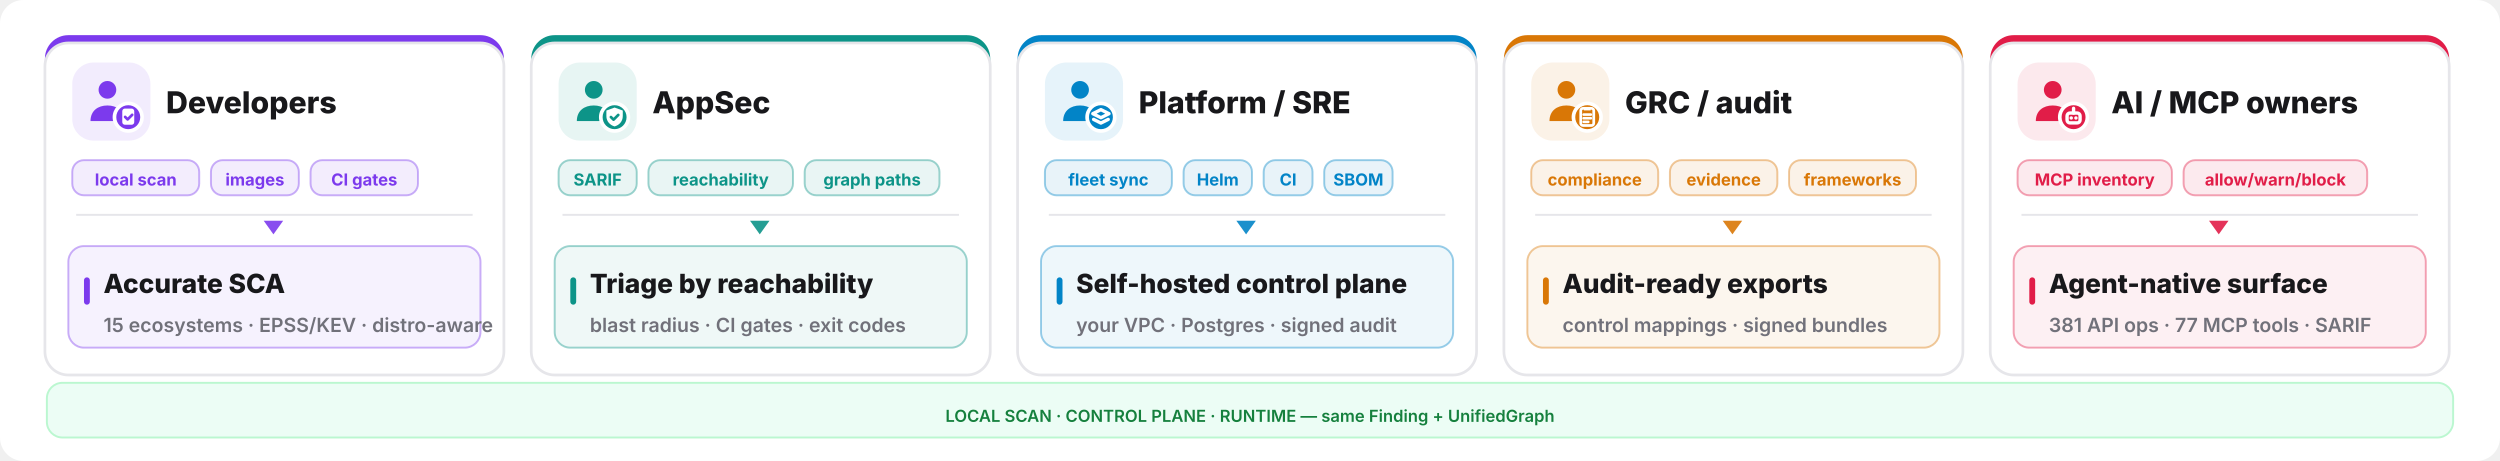
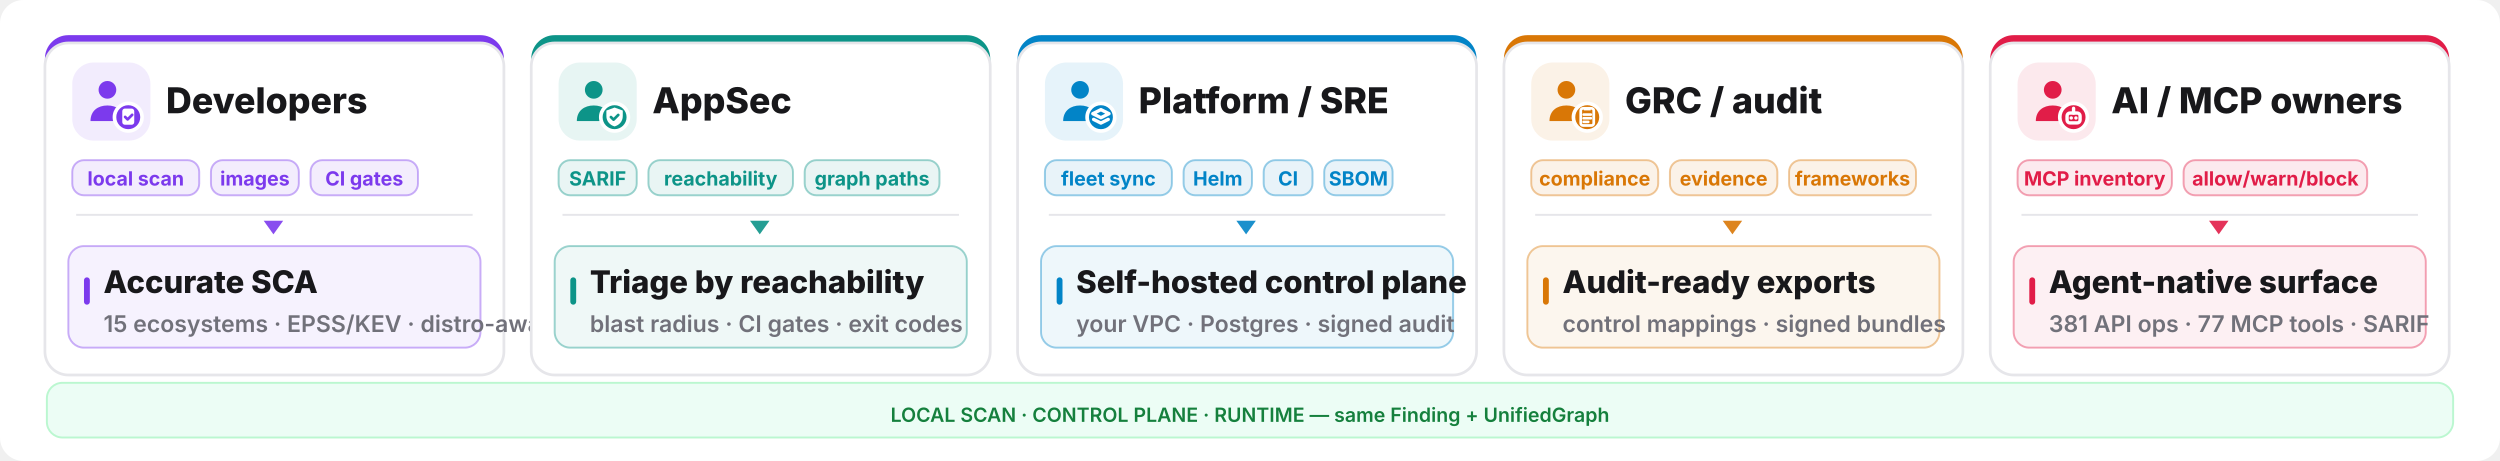
<svg xmlns="http://www.w3.org/2000/svg" width="1280" height="236" viewBox="0 0 1280 236" fill="none">
  <rect width="1280" height="236" rx="12" fill="#ffffff" />
  <rect x="23" y="18" width="235" height="174" rx="12" fill="#7c3aed" />
  <rect x="23" y="22" width="235" height="170" rx="12" fill="#ffffff" stroke="#e6e6ea" stroke-width="1.4" />
  <rect x="37" y="32" width="40" height="40" rx="11" fill="#7c3aed" opacity="0.10" />
  <g transform="translate(41,36) scale(1.333333)">
    <circle cx="10.5" cy="7.5" r="3.4" fill="#7c3aed" />
    <path d="M4 19.5c0-4 2.9-6 6.5-6s6.5 2 6.5 6z" fill="#7c3aed" />
    <circle cx="18.5" cy="18" r="6" fill="#ffffff" />
    <circle cx="18.5" cy="18" r="4.6" fill="#7c3aed" />
    <g fill="none" stroke="#ffffff" stroke-width="1.3" stroke-linecap="round" stroke-linejoin="round">
      <rect x="16.2" y="14.7" width="4.6" height="6.2" rx="1" fill="#ffffff" stroke="none" />
      <path d="M17.3 17.9l.95.95 1.75-1.75" stroke="#7c3aed" stroke-width="1.05" />
    </g>
  </g>
-   <text x="85" y="58" font-family="Inter,system-ui,sans-serif" font-size="15.5" font-weight="800" fill="#18181b">Developers</text>
+   <text x="85" y="58" font-family="Inter,system-ui,sans-serif" font-size="18.29" font-weight="800" fill="#18181b">Developers</text>
  <rect x="37" y="82" width="65" height="18" rx="6" fill="#7c3aed" fill-opacity="0.09" stroke="#7c3aed" stroke-opacity="0.4" />
-   <text x="69.5" y="95" text-anchor="middle" font-family="Inter,system-ui,sans-serif" font-size="8.5" font-weight="700" fill="#7c3aed">local scan</text>
+   <text x="69.5" y="95" text-anchor="middle" font-family="Inter,system-ui,sans-serif" font-size="10.03" font-weight="700" fill="#7c3aed">local scan</text>
  <rect x="108" y="82" width="45" height="18" rx="6" fill="#7c3aed" fill-opacity="0.09" stroke="#7c3aed" stroke-opacity="0.4" />
-   <text x="130.5" y="95" text-anchor="middle" font-family="Inter,system-ui,sans-serif" font-size="8.5" font-weight="700" fill="#7c3aed">images</text>
+   <text x="130.5" y="95" text-anchor="middle" font-family="Inter,system-ui,sans-serif" font-size="10.03" font-weight="700" fill="#7c3aed">images</text>
  <rect x="159" y="82" width="55" height="18" rx="6" fill="#7c3aed" fill-opacity="0.09" stroke="#7c3aed" stroke-opacity="0.4" />
-   <text x="186.5" y="95" text-anchor="middle" font-family="Inter,system-ui,sans-serif" font-size="8.5" font-weight="700" fill="#7c3aed">CI gates</text>
+   <text x="186.5" y="95" text-anchor="middle" font-family="Inter,system-ui,sans-serif" font-size="10.03" font-weight="700" fill="#7c3aed">CI gates</text>
  <line x1="39" y1="110" x2="242" y2="110" stroke="#e6e6ea" stroke-width="1" />
  <polygon points="140,120 135,113 145,113" fill="#7c3aed" opacity="0.9" />
  <rect x="35" y="126" width="211" height="52" rx="8" fill="#7c3aed" opacity="0.07" />
  <rect x="35" y="126" width="211" height="52" rx="8" fill="none" stroke="#7c3aed" opacity="0.4" />
  <rect x="43" y="142" width="3" height="14" rx="1.5" fill="#7c3aed" />
-   <text x="53" y="150" font-family="Inter,system-ui,sans-serif" font-size="13.5" font-weight="800" fill="#18181b">Accurate SCA</text>
-   <text x="53" y="170" font-family="Inter,system-ui,sans-serif" font-size="10" font-weight="600" fill="#71717a">15 ecosystems · EPSS/KEV · distro-aware</text>
+   <text x="53" y="150" font-family="Inter,system-ui,sans-serif" font-size="15.93" font-weight="800" fill="#18181b">Accurate SCA</text>
+   <text x="53" y="170" font-family="Inter,system-ui,sans-serif" font-size="11.8" font-weight="600" fill="#71717a">15 ecosystems · EPSS/KEV · distro-aware</text>
  <rect x="272" y="18" width="235" height="174" rx="12" fill="#0d9488" />
  <rect x="272" y="22" width="235" height="170" rx="12" fill="#ffffff" stroke="#e6e6ea" stroke-width="1.4" />
  <rect x="286" y="32" width="40" height="40" rx="11" fill="#0d9488" opacity="0.10" />
  <g transform="translate(290,36) scale(1.333333)">
    <circle cx="10.5" cy="7.5" r="3.4" fill="#0d9488" />
    <path d="M4 19.5c0-4 2.9-6 6.5-6s6.5 2 6.5 6z" fill="#0d9488" />
    <circle cx="18.5" cy="18" r="6" fill="#ffffff" />
    <circle cx="18.5" cy="18" r="4.6" fill="#0d9488" />
    <g fill="none" stroke="#ffffff" stroke-width="1.3" stroke-linecap="round" stroke-linejoin="round">
      <path d="M18.5 14.3l3.15 1.15v2.1c0 2.1-1.4 3.5-3.15 4-1.75-.5-3.15-1.9-3.15-4v-2.1z" fill="#ffffff" stroke="none" />
      <path d="M17.1 17.95l1 1 1.8-1.8" stroke="#0d9488" stroke-width="1.05" />
    </g>
  </g>
-   <text x="334" y="58" font-family="Inter,system-ui,sans-serif" font-size="15.5" font-weight="800" fill="#18181b">AppSec</text>
+   <text x="334" y="58" font-family="Inter,system-ui,sans-serif" font-size="18.29" font-weight="800" fill="#18181b">AppSec</text>
  <rect x="286" y="82" width="40" height="18" rx="6" fill="#0d9488" fill-opacity="0.09" stroke="#0d9488" stroke-opacity="0.4" />
-   <text x="306.0" y="95" text-anchor="middle" font-family="Inter,system-ui,sans-serif" font-size="8.5" font-weight="700" fill="#0d9488">SARIF</text>
+   <text x="306.0" y="95" text-anchor="middle" font-family="Inter,system-ui,sans-serif" font-size="10.03" font-weight="700" fill="#0d9488">SARIF</text>
  <rect x="332" y="82" width="74" height="18" rx="6" fill="#0d9488" fill-opacity="0.09" stroke="#0d9488" stroke-opacity="0.4" />
-   <text x="369.0" y="95" text-anchor="middle" font-family="Inter,system-ui,sans-serif" font-size="8.5" font-weight="700" fill="#0d9488">reachability</text>
+   <text x="369.0" y="95" text-anchor="middle" font-family="Inter,system-ui,sans-serif" font-size="10.03" font-weight="700" fill="#0d9488">reachability</text>
  <rect x="412" y="82" width="69" height="18" rx="6" fill="#0d9488" fill-opacity="0.09" stroke="#0d9488" stroke-opacity="0.4" />
-   <text x="446.5" y="95" text-anchor="middle" font-family="Inter,system-ui,sans-serif" font-size="8.5" font-weight="700" fill="#0d9488">graph paths</text>
+   <text x="446.5" y="95" text-anchor="middle" font-family="Inter,system-ui,sans-serif" font-size="10.03" font-weight="700" fill="#0d9488">graph paths</text>
  <line x1="288" y1="110" x2="491" y2="110" stroke="#e6e6ea" stroke-width="1" />
  <polygon points="389,120 384,113 394,113" fill="#0d9488" opacity="0.9" />
  <rect x="284" y="126" width="211" height="52" rx="8" fill="#0d9488" opacity="0.07" />
  <rect x="284" y="126" width="211" height="52" rx="8" fill="none" stroke="#0d9488" opacity="0.4" />
  <rect x="292" y="142" width="3" height="14" rx="1.5" fill="#0d9488" />
-   <text x="302" y="150" font-family="Inter,system-ui,sans-serif" font-size="13.5" font-weight="800" fill="#18181b">Triage by reachability</text>
-   <text x="302" y="170" font-family="Inter,system-ui,sans-serif" font-size="10" font-weight="600" fill="#71717a">blast radius · CI gates · exit codes</text>
+   <text x="302" y="150" font-family="Inter,system-ui,sans-serif" font-size="15.93" font-weight="800" fill="#18181b">Triage by reachability</text>
+   <text x="302" y="170" font-family="Inter,system-ui,sans-serif" font-size="11.8" font-weight="600" fill="#71717a">blast radius · CI gates · exit codes</text>
  <rect x="521" y="18" width="235" height="174" rx="12" fill="#0284c7" />
  <rect x="521" y="22" width="235" height="170" rx="12" fill="#ffffff" stroke="#e6e6ea" stroke-width="1.4" />
  <rect x="535" y="32" width="40" height="40" rx="11" fill="#0284c7" opacity="0.10" />
  <g transform="translate(539,36) scale(1.333333)">
    <circle cx="10.5" cy="7.5" r="3.4" fill="#0284c7" />
    <path d="M4 19.5c0-4 2.9-6 6.5-6s6.5 2 6.5 6z" fill="#0284c7" />
    <circle cx="18.5" cy="18" r="6" fill="#ffffff" />
    <circle cx="18.5" cy="18" r="4.6" fill="#0284c7" />
    <g fill="none" stroke="#ffffff" stroke-width="1.3" stroke-linecap="round" stroke-linejoin="round">
      <path d="M18.5 15.1l3.1 1.55-3.1 1.55-3.1-1.55z" />
      <path d="M15.7 18.85l2.8 1.4 2.8-1.4" />
    </g>
  </g>
-   <text x="583" y="58" font-family="Inter,system-ui,sans-serif" font-size="15.5" font-weight="800" fill="#18181b">Platform / SRE</text>
+   <text x="583" y="58" font-family="Inter,system-ui,sans-serif" font-size="18.29" font-weight="800" fill="#18181b">Platform / SRE</text>
  <rect x="535" y="82" width="65" height="18" rx="6" fill="#0284c7" fill-opacity="0.09" stroke="#0284c7" stroke-opacity="0.4" />
-   <text x="567.5" y="95" text-anchor="middle" font-family="Inter,system-ui,sans-serif" font-size="8.5" font-weight="700" fill="#0284c7">fleet sync</text>
+   <text x="567.5" y="95" text-anchor="middle" font-family="Inter,system-ui,sans-serif" font-size="10.03" font-weight="700" fill="#0284c7">fleet sync</text>
  <rect x="606" y="82" width="35" height="18" rx="6" fill="#0284c7" fill-opacity="0.09" stroke="#0284c7" stroke-opacity="0.4" />
-   <text x="623.5" y="95" text-anchor="middle" font-family="Inter,system-ui,sans-serif" font-size="8.5" font-weight="700" fill="#0284c7">Helm</text>
+   <text x="623.5" y="95" text-anchor="middle" font-family="Inter,system-ui,sans-serif" font-size="10.03" font-weight="700" fill="#0284c7">Helm</text>
  <rect x="647" y="82" width="25" height="18" rx="6" fill="#0284c7" fill-opacity="0.09" stroke="#0284c7" stroke-opacity="0.4" />
-   <text x="659.5" y="95" text-anchor="middle" font-family="Inter,system-ui,sans-serif" font-size="8.5" font-weight="700" fill="#0284c7">CI</text>
+   <text x="659.5" y="95" text-anchor="middle" font-family="Inter,system-ui,sans-serif" font-size="10.03" font-weight="700" fill="#0284c7">CI</text>
  <rect x="678" y="82" width="35" height="18" rx="6" fill="#0284c7" fill-opacity="0.09" stroke="#0284c7" stroke-opacity="0.4" />
-   <text x="695.5" y="95" text-anchor="middle" font-family="Inter,system-ui,sans-serif" font-size="8.5" font-weight="700" fill="#0284c7">SBOM</text>
+   <text x="695.5" y="95" text-anchor="middle" font-family="Inter,system-ui,sans-serif" font-size="10.03" font-weight="700" fill="#0284c7">SBOM</text>
  <line x1="537" y1="110" x2="740" y2="110" stroke="#e6e6ea" stroke-width="1" />
  <polygon points="638,120 633,113 643,113" fill="#0284c7" opacity="0.9" />
  <rect x="533" y="126" width="211" height="52" rx="8" fill="#0284c7" opacity="0.07" />
  <rect x="533" y="126" width="211" height="52" rx="8" fill="none" stroke="#0284c7" opacity="0.4" />
  <rect x="541" y="142" width="3" height="14" rx="1.5" fill="#0284c7" />
-   <text x="551" y="150" font-family="Inter,system-ui,sans-serif" font-size="13.5" font-weight="800" fill="#18181b">Self-hosted control plane</text>
-   <text x="551" y="170" font-family="Inter,system-ui,sans-serif" font-size="10" font-weight="600" fill="#71717a">your VPC · Postgres · signed audit</text>
+   <text x="551" y="150" font-family="Inter,system-ui,sans-serif" font-size="15.93" font-weight="800" fill="#18181b">Self-hosted control plane</text>
+   <text x="551" y="170" font-family="Inter,system-ui,sans-serif" font-size="11.8" font-weight="600" fill="#71717a">your VPC · Postgres · signed audit</text>
  <rect x="770" y="18" width="235" height="174" rx="12" fill="#d97706" />
  <rect x="770" y="22" width="235" height="170" rx="12" fill="#ffffff" stroke="#e6e6ea" stroke-width="1.4" />
  <rect x="784" y="32" width="40" height="40" rx="11" fill="#d97706" opacity="0.10" />
  <g transform="translate(788,36) scale(1.333333)">
    <circle cx="10.5" cy="7.5" r="3.4" fill="#d97706" />
    <path d="M4 19.5c0-4 2.9-6 6.5-6s6.5 2 6.5 6z" fill="#d97706" />
    <circle cx="18.5" cy="18" r="6" fill="#ffffff" />
    <circle cx="18.5" cy="18" r="4.6" fill="#d97706" />
    <g fill="none" stroke="#ffffff" stroke-width="1.3" stroke-linecap="round" stroke-linejoin="round">
      <rect x="16.0" y="14.6" width="5.0" height="6.6" rx="0.9" fill="none" stroke="#ffffff" stroke-width="1.05" />
      <path d="M17.2 14.2h2.6v1.2h-2.6z" fill="#ffffff" stroke="none" />
      <path d="M17.1 17.0h2.8 M17.1 18.4h2.8 M17.1 19.8h1.8" stroke="#ffffff" stroke-width="1.0" />
    </g>
  </g>
-   <text x="832" y="58" font-family="Inter,system-ui,sans-serif" font-size="15.5" font-weight="800" fill="#18181b">GRC / audit</text>
+   <text x="832" y="58" font-family="Inter,system-ui,sans-serif" font-size="18.29" font-weight="800" fill="#18181b">GRC / audit</text>
  <rect x="784" y="82" width="65" height="18" rx="6" fill="#d97706" fill-opacity="0.09" stroke="#d97706" stroke-opacity="0.4" />
-   <text x="816.5" y="95" text-anchor="middle" font-family="Inter,system-ui,sans-serif" font-size="8.5" font-weight="700" fill="#d97706">compliance</text>
+   <text x="816.5" y="95" text-anchor="middle" font-family="Inter,system-ui,sans-serif" font-size="10.03" font-weight="700" fill="#d97706">compliance</text>
  <rect x="855" y="82" width="55" height="18" rx="6" fill="#d97706" fill-opacity="0.09" stroke="#d97706" stroke-opacity="0.4" />
-   <text x="882.5" y="95" text-anchor="middle" font-family="Inter,system-ui,sans-serif" font-size="8.5" font-weight="700" fill="#d97706">evidence</text>
+   <text x="882.5" y="95" text-anchor="middle" font-family="Inter,system-ui,sans-serif" font-size="10.03" font-weight="700" fill="#d97706">evidence</text>
  <rect x="916" y="82" width="65" height="18" rx="6" fill="#d97706" fill-opacity="0.09" stroke="#d97706" stroke-opacity="0.4" />
-   <text x="948.5" y="95" text-anchor="middle" font-family="Inter,system-ui,sans-serif" font-size="8.5" font-weight="700" fill="#d97706">frameworks</text>
+   <text x="948.5" y="95" text-anchor="middle" font-family="Inter,system-ui,sans-serif" font-size="10.03" font-weight="700" fill="#d97706">frameworks</text>
  <line x1="786" y1="110" x2="989" y2="110" stroke="#e6e6ea" stroke-width="1" />
  <polygon points="887,120 882,113 892,113" fill="#d97706" opacity="0.9" />
  <rect x="782" y="126" width="211" height="52" rx="8" fill="#d97706" opacity="0.07" />
  <rect x="782" y="126" width="211" height="52" rx="8" fill="none" stroke="#d97706" opacity="0.4" />
  <rect x="790" y="142" width="3" height="14" rx="1.5" fill="#d97706" />
-   <text x="800" y="150" font-family="Inter,system-ui,sans-serif" font-size="13.5" font-weight="800" fill="#18181b">Audit-ready exports</text>
-   <text x="800" y="170" font-family="Inter,system-ui,sans-serif" font-size="10" font-weight="600" fill="#71717a">control mappings · signed bundles</text>
+   <text x="800" y="150" font-family="Inter,system-ui,sans-serif" font-size="15.93" font-weight="800" fill="#18181b">Audit-ready exports</text>
+   <text x="800" y="170" font-family="Inter,system-ui,sans-serif" font-size="11.8" font-weight="600" fill="#71717a">control mappings · signed bundles</text>
  <rect x="1019" y="18" width="235" height="174" rx="12" fill="#e11d48" />
  <rect x="1019" y="22" width="235" height="170" rx="12" fill="#ffffff" stroke="#e6e6ea" stroke-width="1.4" />
  <rect x="1033" y="32" width="40" height="40" rx="11" fill="#e11d48" opacity="0.10" />
  <g transform="translate(1037,36) scale(1.333333)">
    <circle cx="10.5" cy="7.5" r="3.4" fill="#e11d48" />
    <path d="M4 19.5c0-4 2.9-6 6.5-6s6.5 2 6.5 6z" fill="#e11d48" />
    <circle cx="18.5" cy="18" r="6" fill="#ffffff" />
    <circle cx="18.5" cy="18" r="4.6" fill="#e11d48" />
    <g fill="none" stroke="#ffffff" stroke-width="1.3" stroke-linecap="round" stroke-linejoin="round">
      <rect x="16" y="16.4" width="5" height="3.8" rx="1.1" />
      <path d="M17.6 18.3h.01 M19.4 18.3h.01 M18.5 14.6v1.8" />
    </g>
  </g>
-   <text x="1081" y="58" font-family="Inter,system-ui,sans-serif" font-size="15.5" font-weight="800" fill="#18181b">AI / MCP owners</text>
+   <text x="1081" y="58" font-family="Inter,system-ui,sans-serif" font-size="18.29" font-weight="800" fill="#18181b">AI / MCP owners</text>
  <rect x="1033" y="82" width="79" height="18" rx="6" fill="#e11d48" fill-opacity="0.09" stroke="#e11d48" stroke-opacity="0.4" />
-   <text x="1072.5" y="95" text-anchor="middle" font-family="Inter,system-ui,sans-serif" font-size="8.5" font-weight="700" fill="#e11d48">MCP inventory</text>
+   <text x="1072.5" y="95" text-anchor="middle" font-family="Inter,system-ui,sans-serif" font-size="10.03" font-weight="700" fill="#e11d48">MCP inventory</text>
  <rect x="1118" y="82" width="94" height="18" rx="6" fill="#e11d48" fill-opacity="0.09" stroke="#e11d48" stroke-opacity="0.4" />
-   <text x="1165.0" y="95" text-anchor="middle" font-family="Inter,system-ui,sans-serif" font-size="8.5" font-weight="700" fill="#e11d48">allow/warn/block</text>
+   <text x="1165.0" y="95" text-anchor="middle" font-family="Inter,system-ui,sans-serif" font-size="10.03" font-weight="700" fill="#e11d48">allow/warn/block</text>
  <line x1="1035" y1="110" x2="1238" y2="110" stroke="#e6e6ea" stroke-width="1" />
  <polygon points="1136,120 1131,113 1141,113" fill="#e11d48" opacity="0.9" />
  <rect x="1031" y="126" width="211" height="52" rx="8" fill="#e11d48" opacity="0.07" />
  <rect x="1031" y="126" width="211" height="52" rx="8" fill="none" stroke="#e11d48" opacity="0.4" />
  <rect x="1039" y="142" width="3" height="14" rx="1.5" fill="#e11d48" />
-   <text x="1049" y="150" font-family="Inter,system-ui,sans-serif" font-size="13.5" font-weight="800" fill="#18181b">Agent-native surface</text>
-   <text x="1049" y="170" font-family="Inter,system-ui,sans-serif" font-size="10" font-weight="600" fill="#71717a">381 API ops · 77 MCP tools · SARIF</text>
+   <text x="1049" y="150" font-family="Inter,system-ui,sans-serif" font-size="15.93" font-weight="800" fill="#18181b">Agent-native surface</text>
+   <text x="1049" y="170" font-family="Inter,system-ui,sans-serif" font-size="11.8" font-weight="600" fill="#71717a">381 API ops · 77 MCP tools · SARIF</text>
  <rect x="24" y="196" width="1232" height="28" rx="8" fill="#ecfdf5" stroke="#bbf7d0" />
-   <text x="640" y="216" text-anchor="middle" font-family="Inter,system-ui,sans-serif" font-size="8.5" font-weight="600" fill="#15803d">LOCAL SCAN · CONTROL PLANE · RUNTIME — same Finding + UnifiedGraph</text>
+   <text x="640" y="216" text-anchor="middle" font-family="Inter,system-ui,sans-serif" font-size="10.03" font-weight="600" fill="#15803d">LOCAL SCAN · CONTROL PLANE · RUNTIME — same Finding + UnifiedGraph</text>
</svg>
